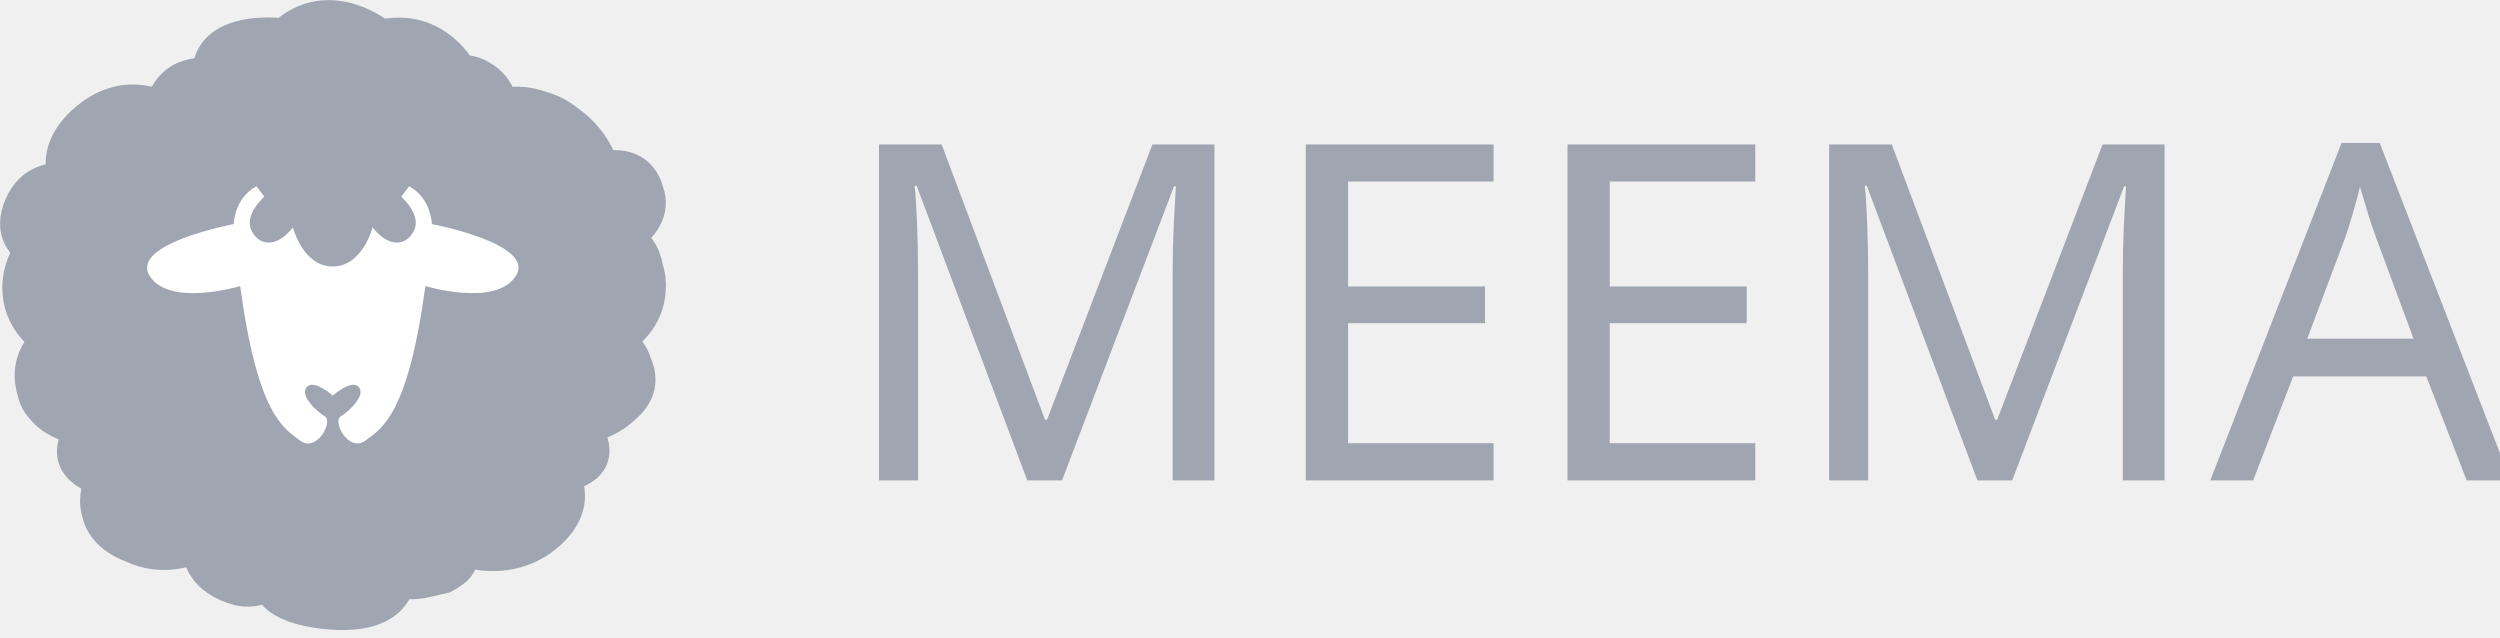
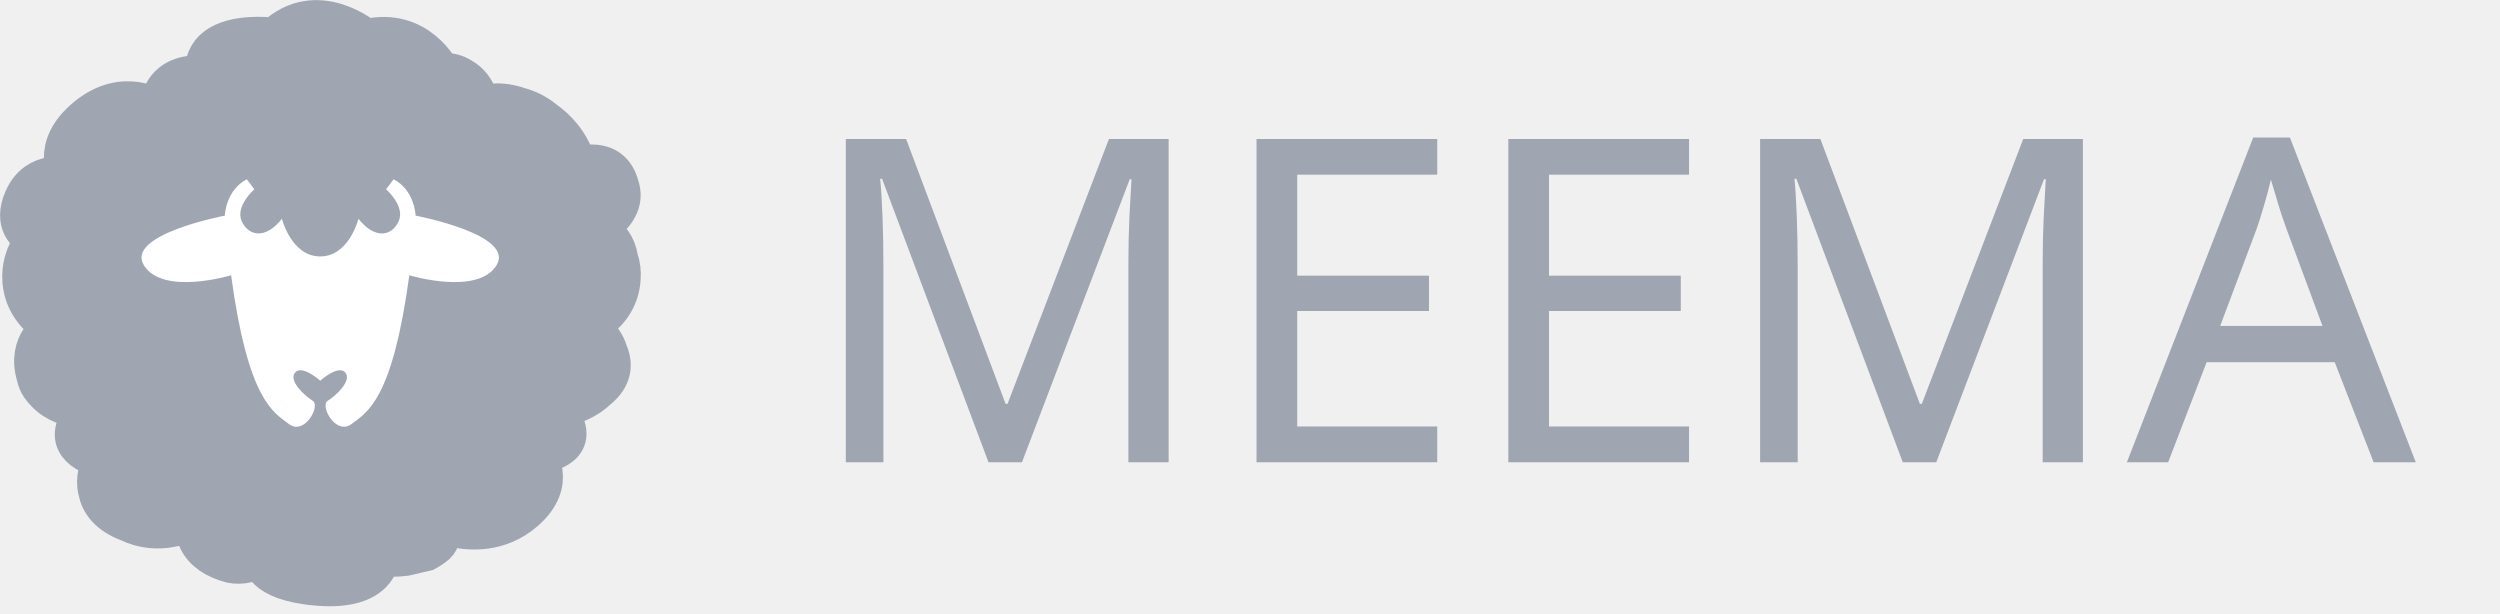
- <svg xmlns="http://www.w3.org/2000/svg" width="255px" height="65px" viewBox="0 0 255 65" version="1.1">
+ <svg xmlns="http://www.w3.org/2000/svg" width="265px" height="65px" viewBox="0 0 265 65" version="1.1">
  <defs>
    <linearGradient x1="55.4%" y1="31.1%" x2="25.4%" y2="81.6%" id="linearGradient-1">
      <stop stop-color="#9FA6B2" offset="0%" />
      <stop stop-color="#9FA6B2" offset="15.3%" />
      <stop stop-color="#9FA6B2" offset="39.3%" />
      <stop stop-color="#9FA6B2" offset="69.1%" />
      <stop stop-color="#9FA6B2" offset="100%" />
    </linearGradient>
    <linearGradient x1="54.6%" y1="30.9%" x2="44.4%" y2="59.8%" id="linearGradient-2">
      <stop stop-color="#9FA6B2" offset="0%" />
      <stop stop-color="#9FA6B2" offset="17.5%" />
      <stop stop-color="#9FA6B2" offset="36.7%" />
      <stop stop-color="#9FA6B2" offset="56.8%" />
      <stop stop-color="#9FA6B2" offset="77.5%" />
      <stop stop-color="#9FA6B2" offset="98.5%" />
      <stop stop-color="#9FA6B2" offset="100%" />
    </linearGradient>
    <linearGradient x1="50%" y1="0%" x2="50%" y2="100%" id="linearGradient-3">
      <stop stop-color="#9FA6B2" offset="0%" />
      <stop stop-color="#9FA6B2" offset="17.5%" />
      <stop stop-color="#9FA6B2" offset="36.7%" />
      <stop stop-color="#9FA6B2" offset="56.8%" />
      <stop stop-color="#9FA6B2" offset="77.5%" />
      <stop stop-color="#9FA6B2" offset="98.5%" />
      <stop stop-color="#9FA6B2" offset="100%" />
    </linearGradient>
    <linearGradient x1="46.5%" y1="45.3%" x2="57.6%" y2="84.5%" id="linearGradient-4">
      <stop stop-color="#9FA6B2" offset="0%" />
      <stop stop-color="#9FA6B2" offset="17.5%" />
      <stop stop-color="#9FA6B2" offset="36.7%" />
      <stop stop-color="#9FA6B2" offset="56.8%" />
      <stop stop-color="#9FA6B2" offset="77.5%" />
      <stop stop-color="#9FA6B2" offset="98.5%" />
      <stop stop-color="#9FA6B2" offset="100%" />
    </linearGradient>
    <linearGradient x1="100%" y1="50%" x2="0%" y2="50%" id="linearGradient-5">
      <stop stop-color="#9FA6B2" offset="0%" />
      <stop stop-color="#9FA6B2" offset="17.5%" />
      <stop stop-color="#9FA6B2" offset="36.7%" />
      <stop stop-color="#9FA6B2" offset="56.8%" />
      <stop stop-color="#9FA6B2" offset="77.5%" />
      <stop stop-color="#9FA6B2" offset="98.5%" />
      <stop stop-color="#9FA6B2" offset="100%" />
    </linearGradient>
    <linearGradient x1="100%" y1="50%" x2="0%" y2="50%" id="linearGradient-6">
      <stop stop-color="#9FA6B2" offset="0%" />
      <stop stop-color="#9FA6B2" offset="17.5%" />
      <stop stop-color="#9FA6B2" offset="36.7%" />
      <stop stop-color="#9FA6B2" offset="56.8%" />
      <stop stop-color="#9FA6B2" offset="77.5%" />
      <stop stop-color="#9FA6B2" offset="98.5%" />
      <stop stop-color="#9FA6B2" offset="100%" />
    </linearGradient>
    <linearGradient x1="92.6%" y1="59%" x2="45%" y2="45.1%" id="linearGradient-7">
      <stop stop-color="#9FA6B2" offset="0%" />
      <stop stop-color="#9FA6B2" offset="17.5%" />
      <stop stop-color="#9FA6B2" offset="36.7%" />
      <stop stop-color="#9FA6B2" offset="56.8%" />
      <stop stop-color="#9FA6B2" offset="77.5%" />
      <stop stop-color="#9FA6B2" offset="98.5%" />
      <stop stop-color="#9FA6B2" offset="100%" />
    </linearGradient>
    <linearGradient x1="70.6%" y1="78.6%" x2="45.3%" y2="32.9%" id="linearGradient-8">
      <stop stop-color="#9FA6B2" offset="0%" />
      <stop stop-color="#9FA6B2" offset="17.5%" />
      <stop stop-color="#9FA6B2" offset="36.7%" />
      <stop stop-color="#9FA6B2" offset="56.8%" />
      <stop stop-color="#9FA6B2" offset="77.5%" />
      <stop stop-color="#9FA6B2" offset="98.5%" />
      <stop stop-color="#9FA6B2" offset="100%" />
    </linearGradient>
    <linearGradient x1="54.9%" y1="57.8%" x2="44.2%" y2="26.6%" id="linearGradient-9">
      <stop stop-color="#9FA6B2" offset="0%" />
      <stop stop-color="#9FA6B2" offset="17.5%" />
      <stop stop-color="#9FA6B2" offset="36.7%" />
      <stop stop-color="#9FA6B2" offset="56.8%" />
      <stop stop-color="#9FA6B2" offset="77.5%" />
      <stop stop-color="#9FA6B2" offset="98.5%" />
      <stop stop-color="#9FA6B2" offset="100%" />
    </linearGradient>
    <linearGradient x1="50%" y1="100%" x2="50%" y2="0%" id="linearGradient-10">
      <stop stop-color="#9FA6B2" offset="0%" />
      <stop stop-color="#9FA6B2" offset="17.5%" />
      <stop stop-color="#9FA6B2" offset="36.7%" />
      <stop stop-color="#9FA6B2" offset="56.8%" />
      <stop stop-color="#9FA6B2" offset="77.5%" />
      <stop stop-color="#9FA6B2" offset="98.5%" />
      <stop stop-color="#9FA6B2" offset="100%" />
    </linearGradient>
    <linearGradient x1="41.1%" y1="139.3%" x2="53.7%" y2="19.4%" id="linearGradient-11">
      <stop stop-color="#9FA6B2" offset="0%" />
      <stop stop-color="#9FA6B2" offset="17.5%" />
      <stop stop-color="#9FA6B2" offset="36.7%" />
      <stop stop-color="#9FA6B2" offset="56.8%" />
      <stop stop-color="#9FA6B2" offset="77.5%" />
      <stop stop-color="#9FA6B2" offset="98.5%" />
      <stop stop-color="#9FA6B2" offset="100%" />
    </linearGradient>
    <linearGradient x1="20.2%" y1="35.4%" x2="59.7%" y2="61.1%" id="linearGradient-12">
      <stop stop-color="#9FA6B2" offset="0%" />
      <stop stop-color="#9FA6B2" offset="17.5%" />
      <stop stop-color="#9FA6B2" offset="36.7%" />
      <stop stop-color="#9FA6B2" offset="56.8%" />
      <stop stop-color="#9FA6B2" offset="77.5%" />
      <stop stop-color="#9FA6B2" offset="98.5%" />
      <stop stop-color="#9FA6B2" offset="100%" />
    </linearGradient>
    <linearGradient x1="-8.9%" y1="38.1%" x2="62.3%" y2="56.7%" id="linearGradient-13">
      <stop stop-color="#9FA6B2" offset="0%" />
      <stop stop-color="#9FA6B2" offset="17.5%" />
      <stop stop-color="#9FA6B2" offset="36.7%" />
      <stop stop-color="#9FA6B2" offset="56.8%" />
      <stop stop-color="#9FA6B2" offset="77.5%" />
      <stop stop-color="#9FA6B2" offset="98.5%" />
      <stop stop-color="#9FA6B2" offset="100%" />
    </linearGradient>
    <linearGradient x1="0%" y1="50%" x2="100%" y2="50%" id="linearGradient-14">
      <stop stop-color="#9FA6B2" offset="0%" />
      <stop stop-color="#9FA6B2" offset="17.5%" />
      <stop stop-color="#9FA6B2" offset="36.7%" />
      <stop stop-color="#9FA6B2" offset="56.8%" />
      <stop stop-color="#9FA6B2" offset="77.5%" />
      <stop stop-color="#9FA6B2" offset="98.5%" />
      <stop stop-color="#9FA6B2" offset="100%" />
    </linearGradient>
    <linearGradient x1="42.8%" y1="55.1%" x2="105.8%" y2="38.6%" id="linearGradient-15">
      <stop stop-color="#9FA6B2" offset="0%" />
      <stop stop-color="#9FA6B2" offset="17.5%" />
      <stop stop-color="#9FA6B2" offset="36.7%" />
      <stop stop-color="#9FA6B2" offset="56.8%" />
      <stop stop-color="#9FA6B2" offset="77.5%" />
      <stop stop-color="#9FA6B2" offset="98.5%" />
      <stop stop-color="#9FA6B2" offset="100%" />
    </linearGradient>
    <linearGradient x1="43.6%" y1="59.1%" x2="76%" y2="35.6%" id="linearGradient-16">
      <stop stop-color="#9FA6B2" offset="0%" />
      <stop stop-color="#9FA6B2" offset="17.5%" />
      <stop stop-color="#9FA6B2" offset="36.7%" />
      <stop stop-color="#9FA6B2" offset="56.8%" />
      <stop stop-color="#9FA6B2" offset="77.5%" />
      <stop stop-color="#9FA6B2" offset="98.5%" />
      <stop stop-color="#9FA6B2" offset="100%" />
    </linearGradient>
    <linearGradient x1="34.8%" y1="78.7%" x2="64.7%" y2="40.6%" id="linearGradient-17">
      <stop stop-color="#9FA6B2" offset="0%" />
      <stop stop-color="#9FA6B2" offset="17.5%" />
      <stop stop-color="#9FA6B2" offset="36.7%" />
      <stop stop-color="#9FA6B2" offset="56.8%" />
      <stop stop-color="#9FA6B2" offset="77.5%" />
      <stop stop-color="#9FA6B2" offset="98.5%" />
      <stop stop-color="#9FA6B2" offset="100%" />
    </linearGradient>
    <linearGradient x1="41.2%" y1="96.7%" x2="55.3%" y2="39.9%" id="linearGradient-18">
      <stop stop-color="#9FA6B2" offset="0%" />
      <stop stop-color="#9FA6B2" offset="17.5%" />
      <stop stop-color="#9FA6B2" offset="36.7%" />
      <stop stop-color="#9FA6B2" offset="56.8%" />
      <stop stop-color="#9FA6B2" offset="77.5%" />
      <stop stop-color="#9FA6B2" offset="98.5%" />
      <stop stop-color="#9FA6B2" offset="100%" />
    </linearGradient>
    <linearGradient x1="30.6%" y1="22.9%" x2="50.6%" y2="65.4%" id="linearGradient-19">
      <stop stop-color="#9FA6B2" offset="0%" />
      <stop stop-color="#9FA6B2" offset="15.3%" />
      <stop stop-color="#9FA6B2" offset="37.3%" />
      <stop stop-color="#9FA6B2" offset="63.5%" />
      <stop stop-color="#9FA6B2" offset="92.6%" />
      <stop stop-color="#9FA6B2" offset="100%" />
    </linearGradient>
    <linearGradient x1="50%" y1="0%" x2="50%" y2="100%" id="linearGradient-20">
      <stop stop-color="#9FA6B2" offset="0%" />
      <stop stop-color="#9FA6B2" offset="17.5%" />
      <stop stop-color="#9FA6B2" offset="36.7%" />
      <stop stop-color="#9FA6B2" offset="56.8%" />
      <stop stop-color="#9FA6B2" offset="77.5%" />
      <stop stop-color="#9FA6B2" offset="98.5%" />
      <stop stop-color="#9FA6B2" offset="100%" />
    </linearGradient>
  </defs>
  <g id="Page-1" stroke="none" stroke-width="1" fill="none" fill-rule="evenodd">
    <g id="cloudish-sheep-7-w:text" transform="translate(2, 2)">
      <path d="M63.653,25.441 C63.146,22.33 60.606,22.329 60.606,22.329 C60.606,22.329 62.711,21.738 63.539,20.089 C63.952,19.368 64.026,18.502 63.741,17.721 C62.862,14.239 59.217,15.562 59.217,15.562 C59.217,15.562 58.775,12.769 55.741,10.638 C54.961,9.995 54.053,9.527 53.077,9.265 C50.404,8.334 48.967,9.226 48.967,9.226 C48.967,9.226 48.765,7.139 46.98,6.144 C46.335,5.723 45.563,5.54 44.798,5.625 C44.798,5.625 42.401,0.692 36.805,2.026 C36.805,2.026 31.619,-2.408 27.077,1.882 C27.077,1.882 23.967,1.44 21.757,2.402 C21.672,2.439 21.588,2.477 21.507,2.519 L21.462,2.542 C21.423,2.562 21.383,2.581 21.345,2.602 C21.294,2.631 21.245,2.661 21.196,2.69 C21.189,2.695 21.181,2.698 21.174,2.703 C21.093,2.753 21.017,2.805 20.944,2.858 C20.906,2.885 20.869,2.914 20.831,2.942 C20.816,2.954 20.802,2.965 20.787,2.978 C20.243,3.402 19.859,3.999 19.7,4.67 C19.591,5.075 19.56,5.498 19.607,5.915 C19.607,5.915 15.261,5.155 14.743,9.513 C14.743,9.513 11.17,7.028 7.137,10.328 C3.105,13.628 5.187,16.714 5.187,16.714 C5.187,16.714 1.875,15.785 0.433,19.044 C-0.763,21.747 0.875,22.907 1.493,23.233 C1.562,23.277 1.636,23.312 1.713,23.336 C0.764,24.44 0.24,25.845 0.234,27.301 C0.229,27.661 0.259,28.021 0.323,28.376 C0.82,31.307 3.45,32.696 3.45,32.696 C3.45,32.696 0.66,34.28 1.75,37.872 C1.825,38.288 1.99,38.683 2.234,39.03 C2.396,39.257 2.576,39.471 2.772,39.67 C3.856,40.838 5.378,41.233 6.299,41.365 C6.338,41.371 6.376,41.376 6.413,41.381 L6.417,41.381 C6.642,41.413 6.87,41.43 7.098,41.433 C6.616,41.933 6.236,42.523 5.981,43.17 C4.949,45.941 8.836,46.661 8.836,46.661 L8.82,46.692 C8.421,47.442 7.943,48.705 8.285,50.047 C8.526,51.289 9.383,52.594 11.615,53.429 C13.051,54.123 14.678,54.316 16.237,53.977 C16.622,53.914 17.001,53.82 17.371,53.696 C18.802,52.674 19.578,52.201 19.7,52.277 C20,52.464 19.084,53.258 18.927,53.977 C18.846,54.349 18.781,54.786 18.927,55.111 C19.085,55.461 18.798,55.06 18.927,55.31 C19.548,56.512 20.735,57.342 22.489,57.801 C23.615,58.031 24.786,57.748 25.684,57.029 C25.684,57.029 25.286,59.333 30.479,60.073 C30.824,60.131 31.172,60.17 31.521,60.191 C31.601,60.199 31.678,60.207 31.761,60.215 C38.304,60.729 38.366,57.03 38.366,57.03 C39.223,57.159 40.094,57.165 40.953,57.049 L43.186,56.532 C43.841,56.163 44.268,55.848 44.467,55.586 C44.837,55.1 44.864,54.259 45.144,54.029 C45.317,53.888 45.681,53.888 46.237,54.029 C47.845,54.377 50.951,54.616 53.656,52.277 C57.316,49.113 54.873,46.229 54.873,46.229 C54.873,46.229 59.163,45.947 57.957,43.008 C57.718,42.429 57.38,41.895 56.956,41.433 C56.956,41.433 59.664,41.042 61.346,39.401 C63.1,38.012 63.084,36.508 62.523,35.264 C62.003,33.435 60.257,32.551 60.257,32.551 C60.351,32.52 60.442,32.483 60.532,32.441 C62.486,31.578 63.791,29.692 63.909,27.559 C63.971,26.843 63.884,26.121 63.653,25.441 Z" id="Path_1" stroke="#9FA6B2" stroke-width="4" fill="#000000" fill-rule="nonzero" />
      <path d="M25.685,57.028 C25.685,57.028 27.423,60.484 32.808,60.196 C38.194,59.908 38.368,57.028 38.368,57.028 C38.368,57.028 43.927,58.036 45.144,53.717 C45.144,53.717 48.448,54.711 52.445,51.544 C56.441,48.377 54.873,46.23 54.873,46.23 C54.873,46.23 60.605,45.854 56.957,41.434 C56.957,41.434 61.648,40.759 62.516,37.446 C63.384,34.133 60.259,32.552 60.259,32.552 C60.259,32.552 63.56,31.543 63.734,26.936 C63.907,22.329 60.606,22.328 60.606,22.328 C60.606,22.328 64.789,20.888 63.74,17.72 C62.691,14.552 59.216,15.561 59.216,15.561 C59.216,15.561 58.695,12.249 54.873,10.089 C51.052,7.928 48.966,9.226 48.966,9.226 C48.966,9.226 48.62,5.626 44.797,5.626 C44.797,5.626 42.365,0.73 36.804,2.026 C36.804,2.026 34.373,0.154 31.766,0.154 C29.16,0.154 27.075,1.882 27.075,1.882 C27.075,1.882 23.427,1.45 21.343,2.602 C20.138,3.244 19.449,4.558 19.605,5.914 C19.605,5.914 15.262,5.193 14.741,9.513 C14.741,9.513 12.023,7.639 7.965,11.098 C3.832,14.62 5.186,16.713 5.186,16.713 C5.186,16.713 2.885,17.445 1.495,20.18 C0.105,22.916 1.711,23.336 1.711,23.336 C1.711,23.336 -0.2,25.496 0.321,28.376 C0.843,31.257 3.447,32.696 3.447,32.696 C3.447,32.696 0.494,36.583 2.232,39.03 C3.97,41.478 7.096,41.434 7.096,41.434 C7.096,41.434 3.273,45.223 8.833,46.662 C8.833,46.662 6.227,51.414 11.613,53.429 C17,55.445 19.952,52.133 19.952,52.133 C19.952,52.133 16.304,58.757 25.685,57.028 Z" id="Path_4" fill="#9FA6B2" fill-rule="nonzero" />
      <path d="M45.144,53.717 L32.675,30.619 L54.873,46.23 C54.873,46.23 57.316,49.114 53.656,52.278 C49.807,55.604 45.144,53.717 45.144,53.717 Z" id="Path_5" fill="url(#linearGradient-1)" fill-rule="nonzero" />
      <path d="M54.873,46.23 L32.675,30.619 L56.957,41.434 C56.957,41.434 60.695,45.349 54.873,46.23 Z" id="Path_6" fill="url(#linearGradient-2)" fill-rule="nonzero" />
      <path d="M56.957,41.434 L32.675,30.619 L60.258,32.551 C60.258,32.551 67.918,38.201 56.957,41.434 Z" id="Path_7" fill="url(#linearGradient-3)" fill-rule="nonzero" />
      <path d="M60.605,22.329 C60.605,22.329 64.619,21.203 63.739,17.721 C62.86,14.238 59.215,15.561 59.215,15.561 L32.675,30.619 L60.605,22.329 Z" id="Path_8" fill="url(#linearGradient-4)" fill-rule="nonzero" />
      <path d="M45.144,53.717 L32.675,30.619 L38.368,57.028 C38.368,57.028 44.173,57.881 45.144,53.717 Z" id="Path_9" fill="url(#linearGradient-5)" fill-rule="nonzero" />
      <path d="M38.368,57.028 C38.368,57.028 38.305,60.729 31.763,60.214 C25.22,59.698 25.685,57.028 25.685,57.028 L32.675,30.619 L38.368,57.028 Z" id="Path_10" fill="url(#linearGradient-6)" fill-rule="nonzero" />
      <path d="M25.685,57.028 C25.685,57.028 23.371,59.11 20.378,56.769 C17.384,54.427 19.952,52.133 19.952,52.133 L32.675,30.619 L25.685,57.028 Z" id="Path_11" fill="url(#linearGradient-7)" fill-rule="nonzero" />
      <path d="M19.952,52.133 C19.952,52.133 16.215,55.592 11.613,53.429 C7.012,51.266 8.089,48.045 8.833,46.662 L32.675,30.619 L19.952,52.133 Z" id="Path_12" fill="url(#linearGradient-8)" fill-rule="nonzero" />
      <path d="M8.833,46.662 C8.833,46.662 3.391,45.655 7.096,41.434 C10.801,37.212 32.675,30.619 32.675,30.619 L8.833,46.662 Z" id="Path_13" fill="url(#linearGradient-9)" fill-rule="nonzero" />
      <path d="M7.096,41.434 C7.096,41.434 2.837,41.464 1.747,37.873 C0.657,34.282 3.447,32.696 3.447,32.696 L32.675,30.62 L7.096,41.434 Z" id="Path_14" fill="url(#linearGradient-10)" fill-rule="nonzero" />
      <path d="M3.447,32.696 C3.447,32.696 0.818,31.307 0.32,28.377 C0.009,26.573 0.519,24.725 1.71,23.336 L32.675,30.619 L3.447,32.696 Z" id="Path_15" fill="url(#linearGradient-11)" fill-rule="nonzero" />
      <path d="M48.965,9.226 C48.965,9.226 48.119,5.324 44.796,5.626 L32.675,30.619 L32.675,30.619 L48.965,9.226 Z" id="Path_16" fill="url(#linearGradient-12)" fill-rule="nonzero" />
      <path d="M32.675,30.619 L44.796,5.626 C44.796,5.626 42.399,0.691 36.804,2.027 L31.763,12.895 L32.675,30.619 Z" id="Path_17" fill="url(#linearGradient-13)" fill-rule="nonzero" />
      <path d="M36.804,2.027 C36.804,2.027 31.617,-2.408 27.076,1.883 L30.284,29.017 L32.676,30.619 L36.804,2.027 Z" id="Path_18" fill="url(#linearGradient-14)" fill-rule="nonzero" />
      <path d="M27.075,1.883 C27.075,1.883 19.243,0.769 19.604,5.915 L32.675,30.619 L27.075,1.883 Z" id="Path_19" fill="url(#linearGradient-15)" fill-rule="nonzero" />
      <path d="M19.604,5.915 C19.604,5.915 15.259,5.155 14.74,9.514 L32.675,30.619 L19.604,5.915 Z" id="Path_20" fill="url(#linearGradient-16)" fill-rule="nonzero" />
      <path d="M14.74,9.514 C14.74,9.514 11.167,7.028 7.134,10.328 C3.102,13.628 5.185,16.714 5.185,16.714 L32.675,30.619 L32.675,30.619 L14.74,9.514 Z" id="Path_21" fill="url(#linearGradient-17)" fill-rule="nonzero" />
      <path d="M5.185,16.713 C5.185,16.713 1.872,15.785 0.43,19.044 C-1.024,22.329 1.71,23.336 1.71,23.336 L32.675,30.619 L5.185,16.713 Z" id="Path_22" fill="url(#linearGradient-18)" fill-rule="nonzero" />
      <path d="M32.675,30.619 L59.215,15.562 C59.215,15.562 58.806,13.182 55.761,10.655 C52.717,8.128 48.966,9.227 48.966,9.227 L32.675,30.619 Z" id="Path_23" fill="url(#linearGradient-19)" fill-rule="nonzero" />
      <path d="M60.258,32.552 C62.353,31.753 63.783,29.797 63.908,27.559 C64.204,23.649 60.605,22.329 60.605,22.329 L32.675,30.619 L60.258,32.552 Z" id="Path_24" fill="url(#linearGradient-20)" fill-rule="nonzero" />
      <path d="M42.053,20.858 C42.053,20.858 41.987,18.197 39.724,17 L38.927,18.064 C38.927,18.064 40.988,19.86 40.257,21.457 C39.526,23.054 37.729,23.385 36,21.191 C36,21.191 35.002,25.182 31.942,25.182 C28.882,25.182 27.884,21.191 27.884,21.191 C26.155,23.385 24.359,23.053 23.627,21.457 C22.896,19.861 24.958,18.064 24.958,18.064 L24.16,17 C21.897,18.197 21.831,20.858 21.831,20.858 C21.831,20.858 11.255,22.854 13.251,26.113 C15.247,29.372 22.497,27.178 22.497,27.178 C24.293,40.414 26.953,41.677 28.616,42.941 C30.278,44.206 32.009,41.013 31.144,40.48 C30.28,39.948 28.549,38.352 29.281,37.487 C30.013,36.622 31.942,38.352 31.942,38.352 C31.942,38.352 33.872,36.623 34.603,37.487 C35.334,38.352 33.605,39.948 32.741,40.48 C31.876,41.012 33.606,44.205 35.269,42.941 C36.933,41.678 39.592,40.414 41.388,27.178 C41.388,27.178 48.639,29.372 50.634,26.113 C52.63,22.853 42.053,20.858 42.053,20.858 Z" id="Path_25" stroke="#9FA6B2" stroke-width="3" fill="#FFFFFF" fill-rule="nonzero" />
      <path d="M42.053,20.858 C42.053,20.858 41.987,18.197 39.724,17 L38.927,18.064 C38.927,18.064 40.988,19.86 40.257,21.457 C39.526,23.054 37.729,23.385 36,21.191 C36,21.191 35.002,25.182 31.942,25.182 C28.882,25.182 27.884,21.191 27.884,21.191 C26.155,23.385 24.359,23.053 23.627,21.457 C22.896,19.861 24.958,18.064 24.958,18.064 L24.16,17 C21.897,18.197 21.831,20.858 21.831,20.858 C21.831,20.858 11.255,22.854 13.251,26.113 C15.247,29.372 22.497,27.178 22.497,27.178 C24.293,40.414 26.953,41.677 28.616,42.941 C30.278,44.206 32.009,41.013 31.144,40.48 C30.28,39.948 28.549,38.352 29.281,37.487 C30.013,36.622 31.942,38.352 31.942,38.352 C31.942,38.352 33.872,36.623 34.603,37.487 C35.334,38.352 33.605,39.948 32.741,40.48 C31.876,41.012 33.606,44.205 35.269,42.941 C36.933,41.678 39.592,40.414 41.388,27.178 C41.388,27.178 48.639,29.372 50.634,26.113 C52.63,22.853 42.053,20.858 42.053,20.858 Z" id="Path_26" fill="#FFFFFF" fill-rule="nonzero" />
      <text id="MEEMA" font-family="Rubik-Medium, Rubik Medium" font-size="48" font-weight="normal" fill="#9FA6B2">
        <tspan x="83" y="47">MEEMA</tspan>
      </text>
    </g>
  </g>
</svg>
